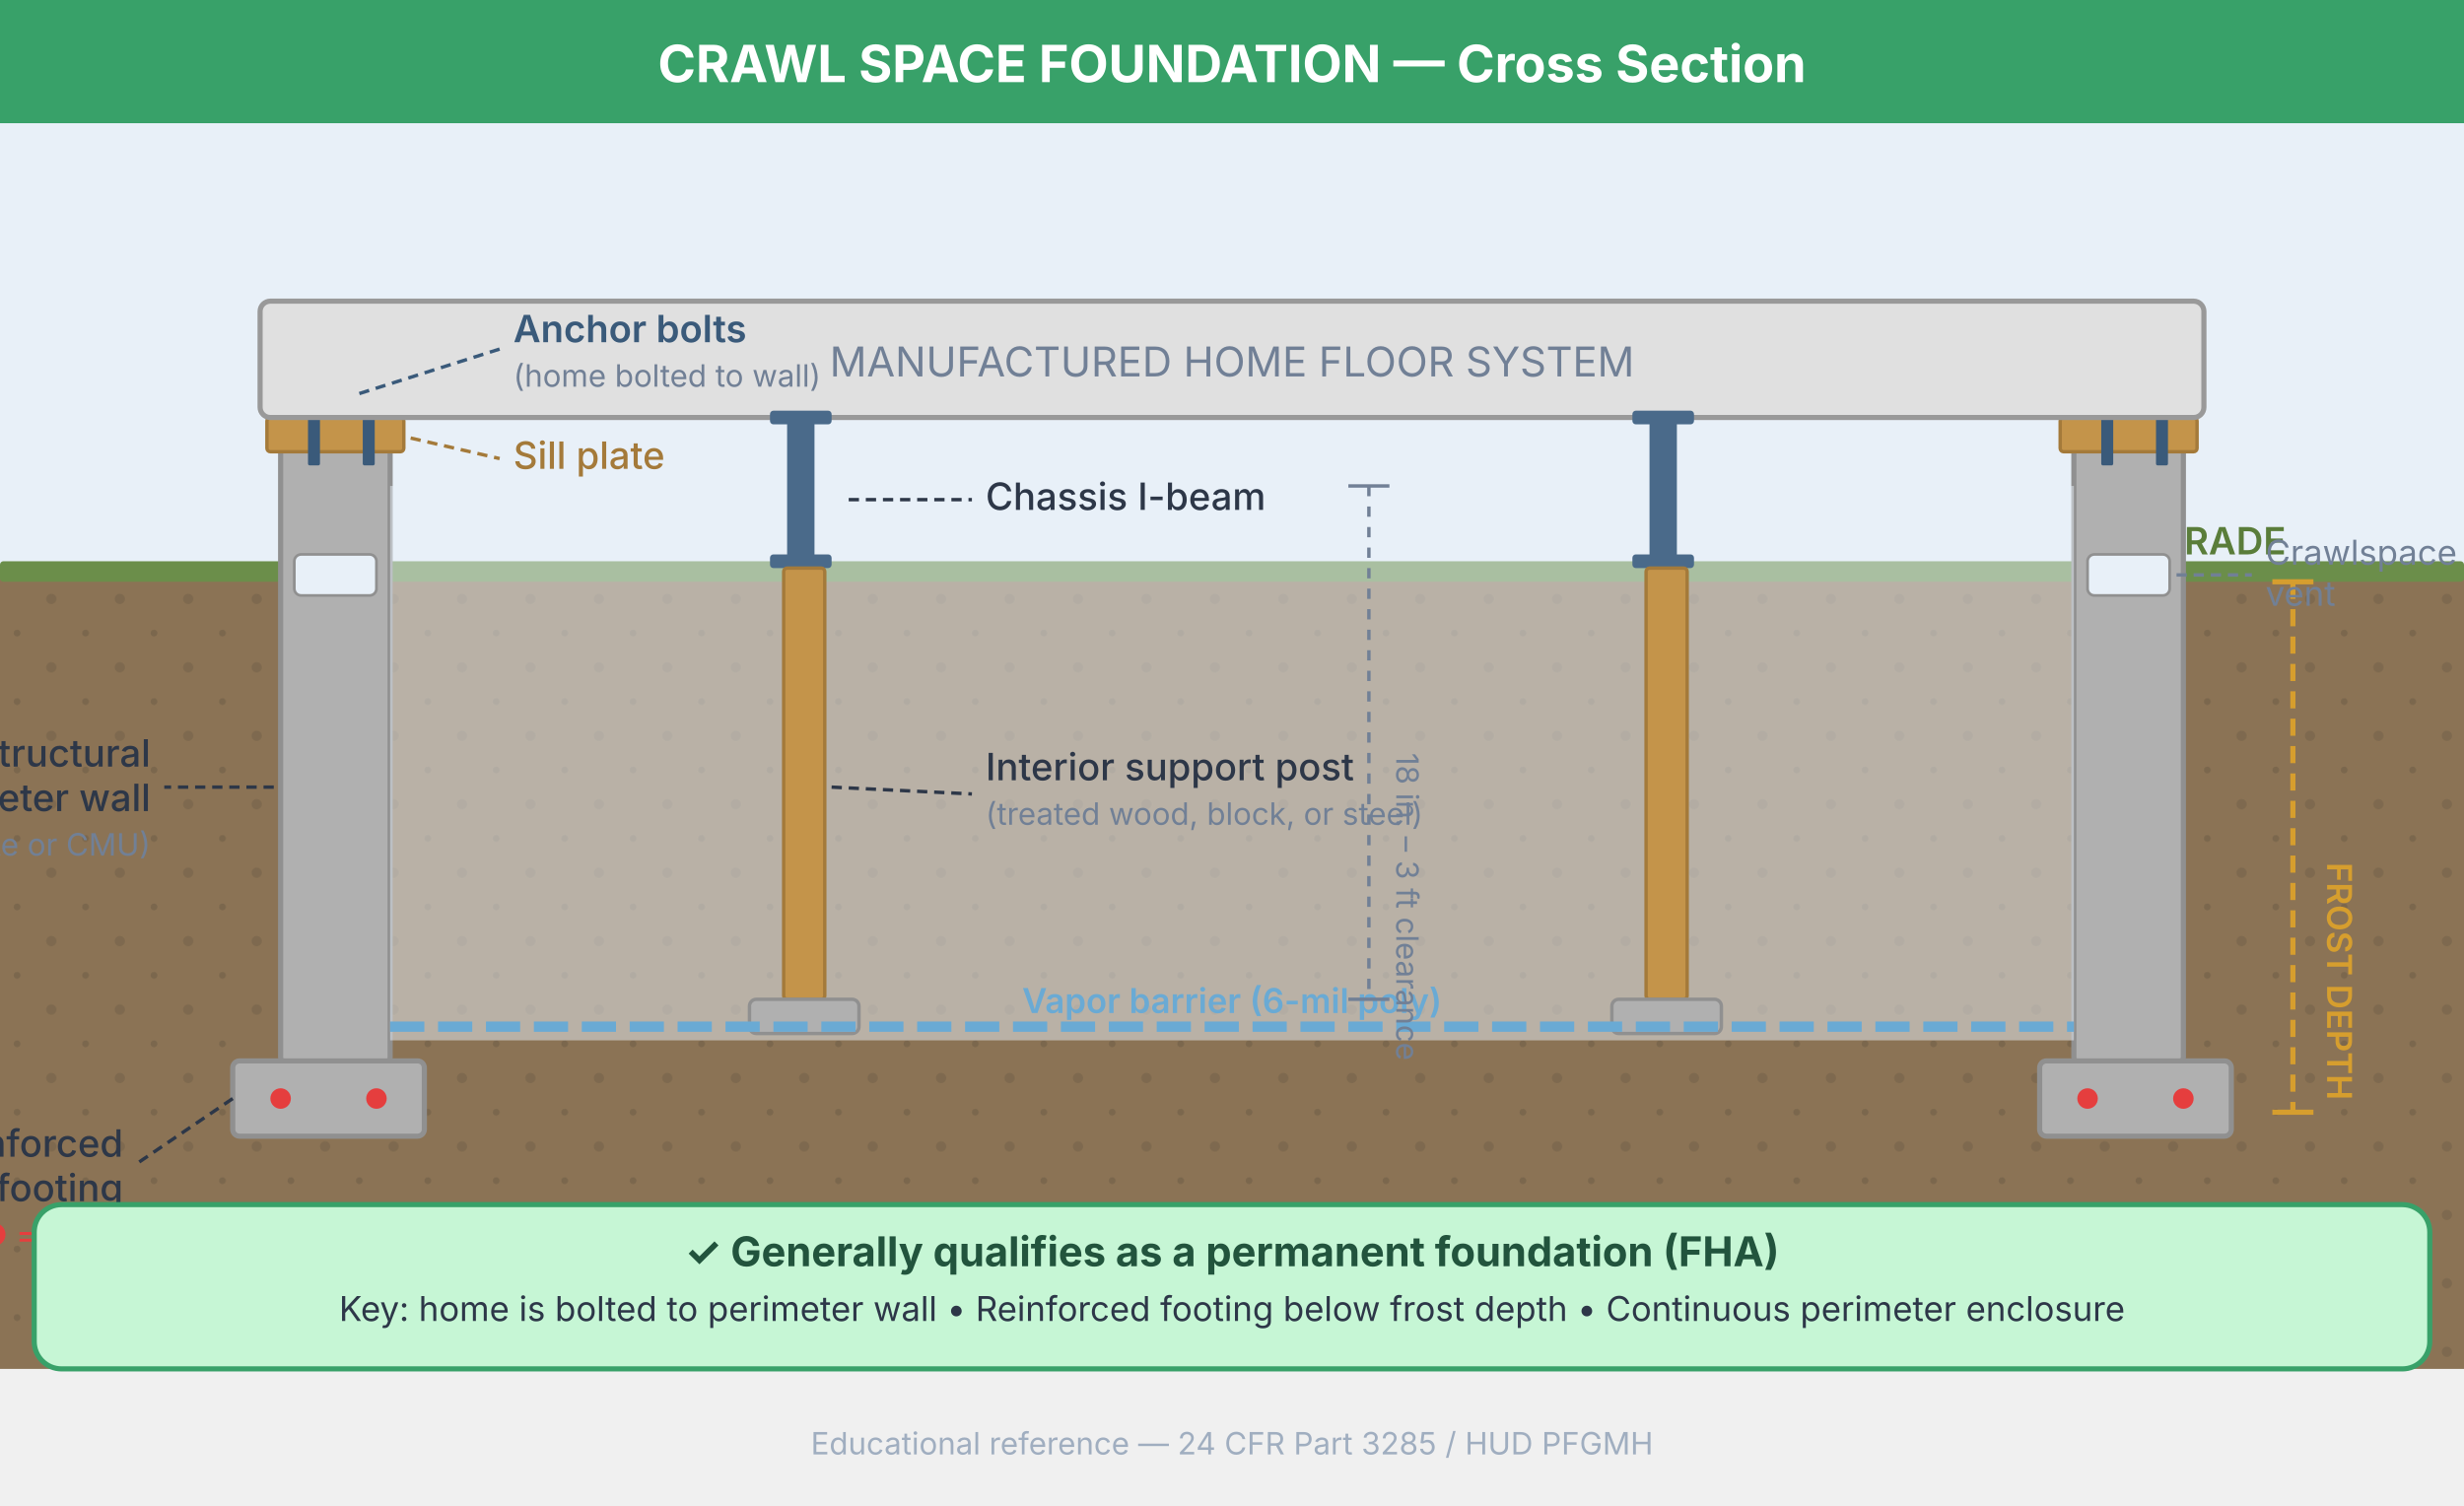
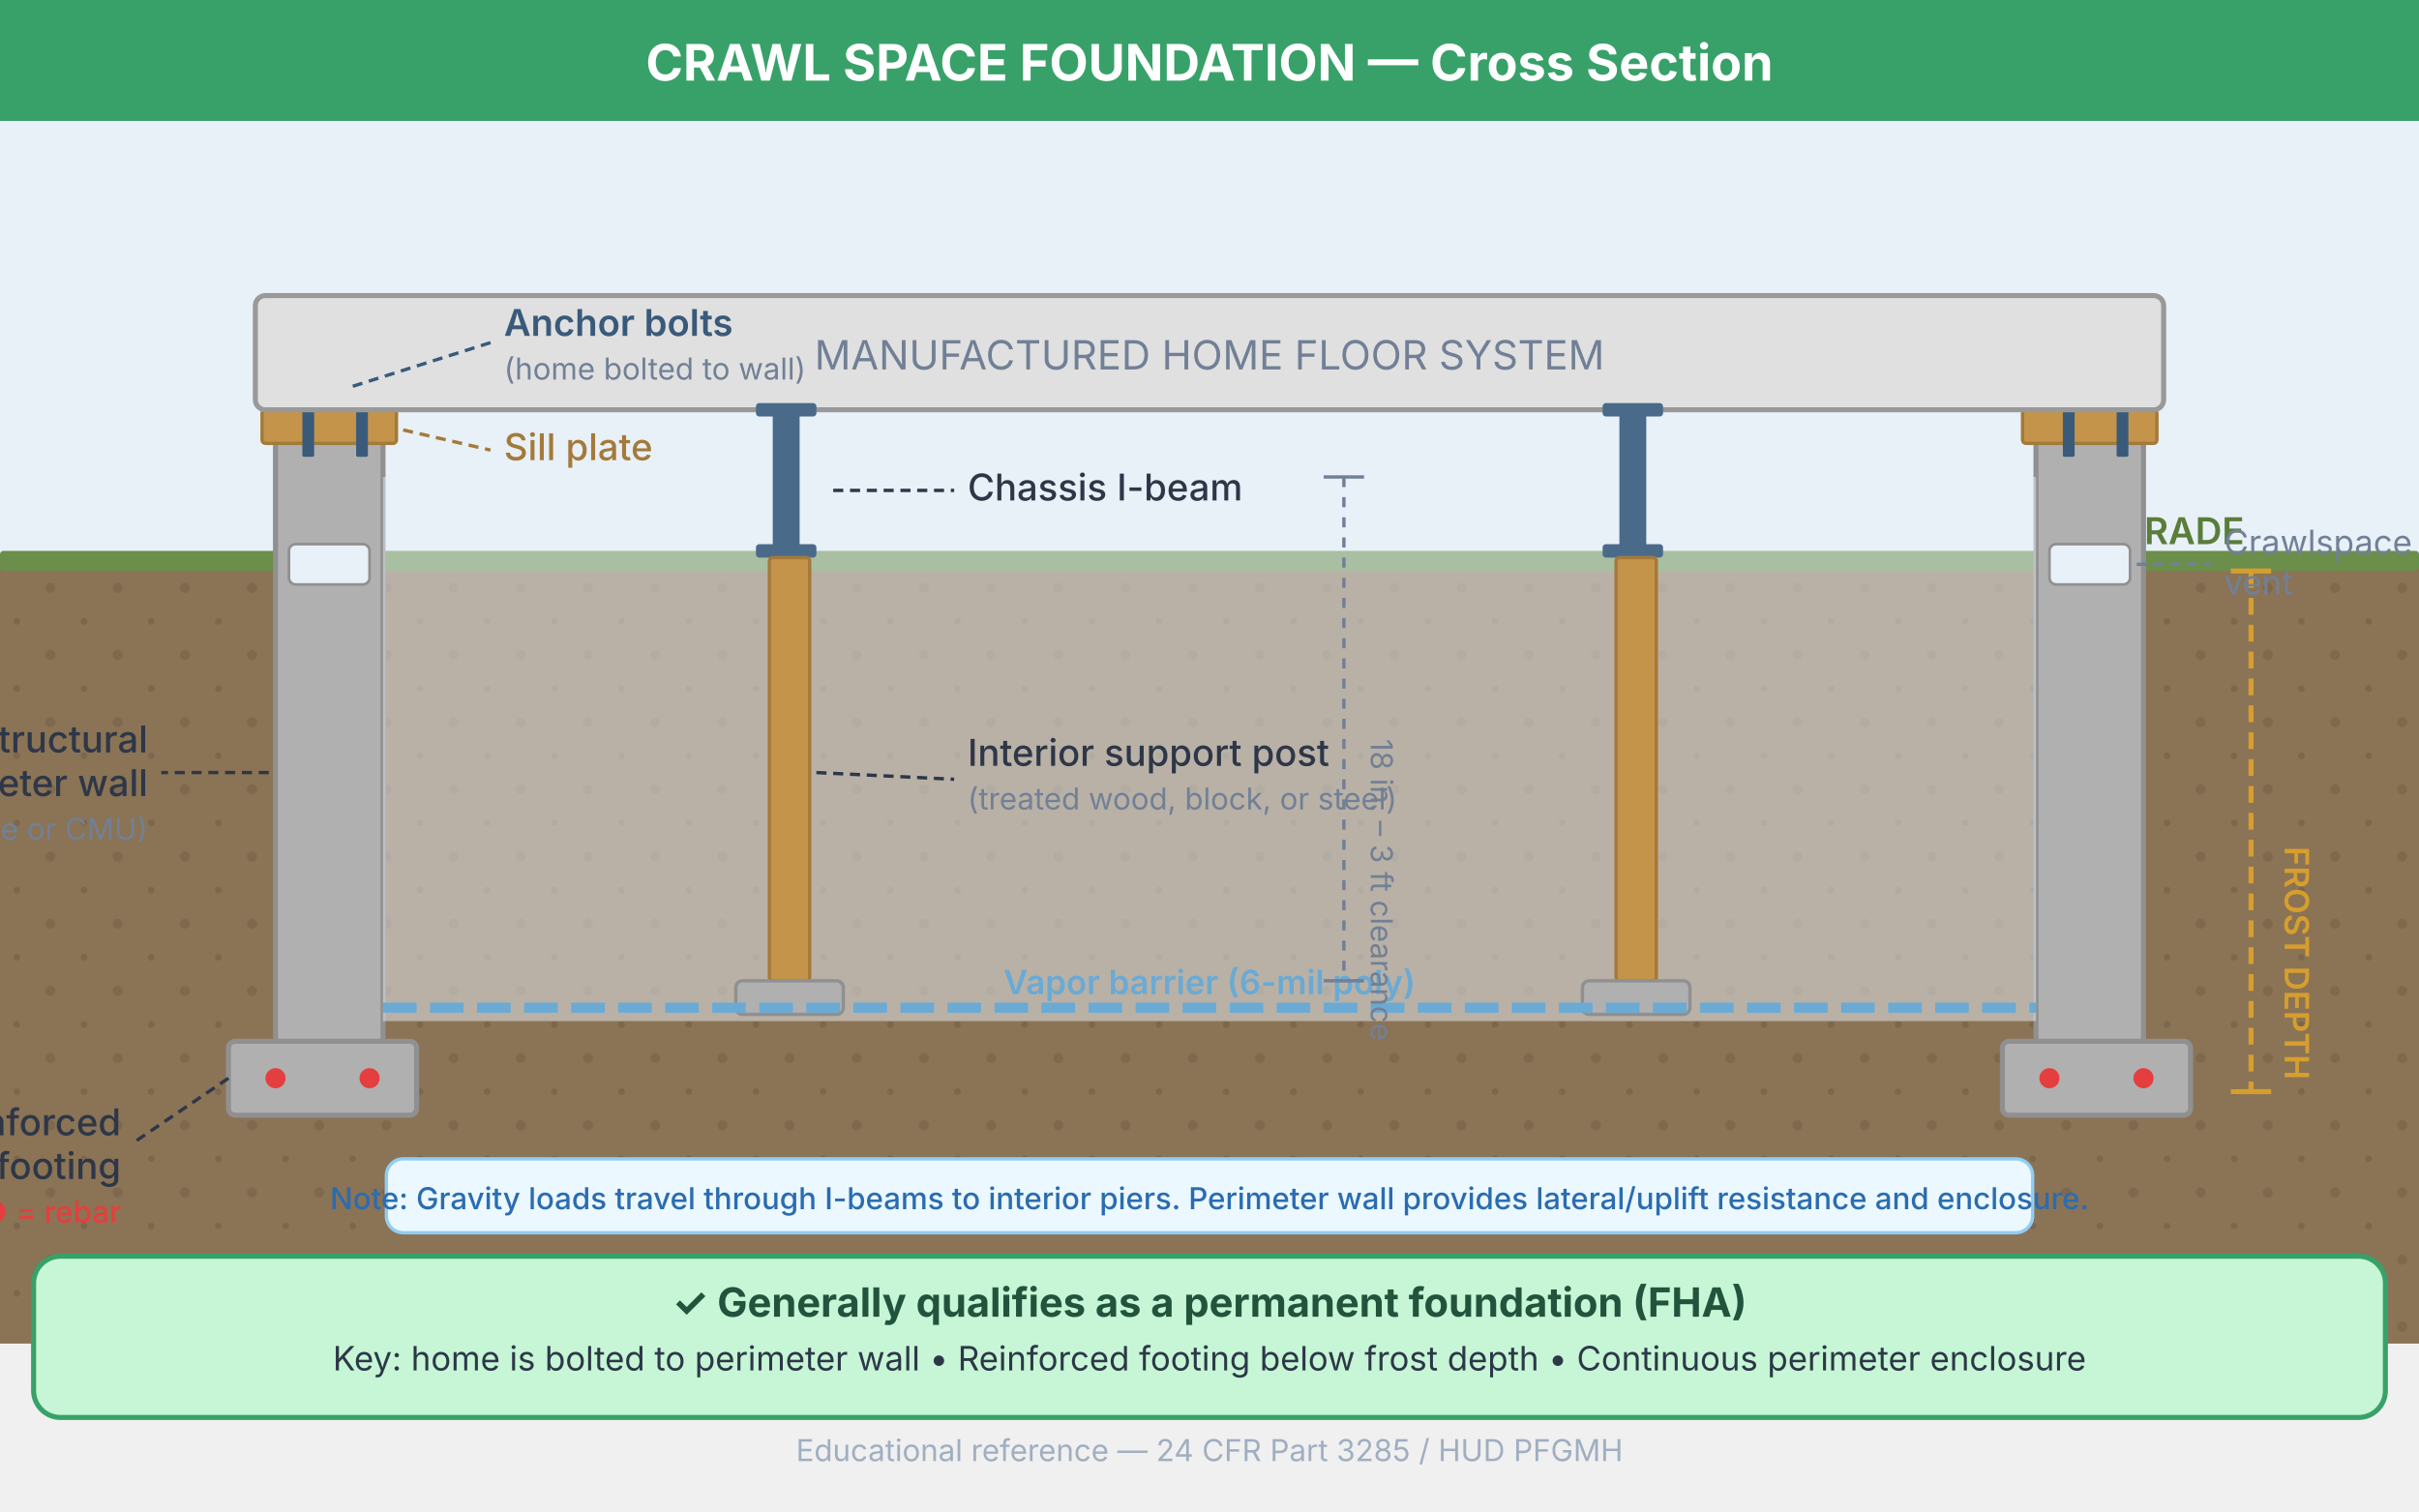
- <svg xmlns="http://www.w3.org/2000/svg" viewBox="0 0 720 440" font-family="system-ui, -apple-system, sans-serif">
+ <svg xmlns="http://www.w3.org/2000/svg" viewBox="0 0 720 450" font-family="system-ui, -apple-system, sans-serif">
  <defs>
    <pattern id="soil" patternUnits="userSpaceOnUse" width="20" height="20">
      <rect width="20" height="20" fill="#8B7355" />
      <circle cx="5" cy="5" r="1" fill="#6B5B45" opacity="0.5" />
      <circle cx="15" cy="15" r="1.5" fill="#6B5B45" opacity="0.4" />
    </pattern>
  </defs>
  <rect x="0" y="0" width="720" height="36" fill="#38A169" rx="0" />
  <text x="360" y="24" text-anchor="middle" fill="#FFF" font-size="15" font-weight="700">CRAWL SPACE FOUNDATION — Cross Section</text>
  <rect x="0" y="36" width="720" height="130" fill="#E8F0F8" />
  <rect x="0" y="166" width="720" height="234" fill="url(#soil)" />
  <rect x="0" y="164" width="720" height="6" fill="#6B8E4A" rx="1" />
  <text x="668" y="162" text-anchor="end" fill="#5A7D3A" font-size="11" font-weight="600">GRADE</text>
  <rect x="68" y="310" width="56" height="22" fill="#B0B0B0" stroke="#909090" stroke-width="1.5" rx="2" />
  <rect x="596" y="310" width="56" height="22" fill="#B0B0B0" stroke="#909090" stroke-width="1.5" rx="2" />
  <circle cx="82" cy="321" r="3" fill="#E53E3E" />
  <circle cx="110" cy="321" r="3" fill="#E53E3E" />
  <circle cx="610" cy="321" r="3" fill="#E53E3E" />
  <circle cx="638" cy="321" r="3" fill="#E53E3E" />
  <rect x="82" y="130" width="32" height="180" fill="#B0B0B0" stroke="#909090" stroke-width="1.5" rx="1" />
  <rect x="606" y="130" width="32" height="180" fill="#B0B0B0" stroke="#909090" stroke-width="1.5" rx="1" />
  <rect x="86" y="162" width="24" height="12" fill="#E8F0F8" stroke="#909090" stroke-width="0.8" rx="2" />
  <rect x="610" y="162" width="24" height="12" fill="#E8F0F8" stroke="#909090" stroke-width="0.8" rx="2" />
  <rect x="114" y="142" width="492" height="162" fill="#E8F0F8" opacity="0.5" />
  <rect x="78" y="122" width="40" height="10" fill="#C4944A" stroke="#A47A3A" stroke-width="1" rx="1" />
  <rect x="602" y="122" width="40" height="10" fill="#C4944A" stroke="#A47A3A" stroke-width="1" rx="1" />
  <rect x="90" y="116" width="3.5" height="20" fill="#3A5A7A" rx="0.5" />
  <rect x="86" y="113" width="11" height="5" fill="#3A5A7A" rx="1" />
  <rect x="106" y="116" width="3.5" height="20" fill="#3A5A7A" rx="0.5" />
  <rect x="102" y="113" width="11" height="5" fill="#3A5A7A" rx="1" />
  <rect x="614" y="116" width="3.5" height="20" fill="#3A5A7A" rx="0.5" />
  <rect x="610" y="113" width="11" height="5" fill="#3A5A7A" rx="1" />
  <rect x="630" y="116" width="3.5" height="20" fill="#3A5A7A" rx="0.5" />
  <rect x="626" y="113" width="11" height="5" fill="#3A5A7A" rx="1" />
  <rect x="76" y="88" width="568" height="34" fill="#E0E0E0" stroke="#999" stroke-width="1.5" rx="3" />
  <text x="360" y="110" text-anchor="middle" fill="#718096" font-size="12">MANUFACTURED HOME FLOOR SYSTEM</text>
  <rect x="230" y="122" width="8" height="42" fill="#4A6A8A" />
  <rect x="225" y="120" width="18" height="4" fill="#4A6A8A" rx="1" />
  <rect x="225" y="162" width="18" height="4" fill="#4A6A8A" rx="1" />
  <rect x="482" y="122" width="8" height="42" fill="#4A6A8A" />
  <rect x="477" y="120" width="18" height="4" fill="#4A6A8A" rx="1" />
  <rect x="477" y="162" width="18" height="4" fill="#4A6A8A" rx="1" />
  <rect x="229" y="166" width="12" height="126" fill="#C4944A" stroke="#A47A3A" stroke-width="1" rx="1" />
  <rect x="481" y="166" width="12" height="126" fill="#C4944A" stroke="#A47A3A" stroke-width="1" rx="1" />
  <rect x="219" y="292" width="32" height="10" fill="#B0B0B0" stroke="#909090" stroke-width="1" rx="2" />
  <rect x="471" y="292" width="32" height="10" fill="#B0B0B0" stroke="#909090" stroke-width="1" rx="2" />
  <line x1="114" y1="300" x2="606" y2="300" stroke="#6AAAD4" stroke-width="3" stroke-dasharray="10,4" />
  <line x1="670" y1="170" x2="670" y2="325" stroke="#D69E2E" stroke-width="1.5" stroke-dasharray="5,3" />
  <line x1="664" y1="170" x2="676" y2="170" stroke="#D69E2E" stroke-width="1.5" />
  <line x1="664" y1="325" x2="676" y2="325" stroke="#D69E2E" stroke-width="1.5" />
  <text x="680" y="252" fill="#D69E2E" font-size="10" font-weight="600" transform="rotate(90, 680, 252)">FROST DEPTH</text>
  <line x1="80" y1="230" x2="48" y2="230" stroke="#2D3748" stroke-width="1" stroke-dasharray="3,2" />
  <text x="44" y="224" text-anchor="end" fill="#2D3748" font-size="11" font-weight="500">Structural</text>
  <text x="44" y="237" text-anchor="end" fill="#2D3748" font-size="11" font-weight="500">perimeter wall</text>
  <text x="44" y="250" text-anchor="end" fill="#718096" font-size="9">(concrete or CMU)</text>
  <line x1="68" y1="321" x2="40" y2="340" stroke="#2D3748" stroke-width="1" stroke-dasharray="3,2" />
  <text x="36" y="338" text-anchor="end" fill="#2D3748" font-size="11" font-weight="500">Reinforced</text>
  <text x="36" y="351" text-anchor="end" fill="#2D3748" font-size="11" font-weight="500">concrete footing</text>
  <text x="36" y="364" text-anchor="end" fill="#E53E3E" font-size="9" font-weight="500">● = rebar</text>
  <line x1="105" y1="115" x2="146" y2="102" stroke="#3A5A7A" stroke-width="1" stroke-dasharray="3,2" />
  <text x="150" y="100" fill="#3A5A7A" font-size="11" font-weight="600">Anchor bolts</text>
  <text x="150" y="113" fill="#718096" font-size="9">(home bolted to wall)</text>
  <line x1="120" y1="128" x2="146" y2="134" stroke="#A47A3A" stroke-width="1" stroke-dasharray="3,2" />
  <text x="150" y="137" fill="#A47A3A" font-size="11" font-weight="500">Sill plate</text>
  <line x1="248" y1="146" x2="284" y2="146" stroke="#2D3748" stroke-width="1" stroke-dasharray="3,2" />
  <text x="288" y="149" fill="#2D3748" font-size="11" font-weight="500">Chassis I-beam</text>
  <line x1="243" y1="230" x2="284" y2="232" stroke="#2D3748" stroke-width="1" stroke-dasharray="3,2" />
  <text x="288" y="228" fill="#2D3748" font-size="11" font-weight="500">Interior support post</text>
  <text x="288" y="241" fill="#718096" font-size="9">(treated wood, block, or steel)</text>
  <line x1="636" y1="168" x2="658" y2="168" stroke="#718096" stroke-width="1" stroke-dasharray="3,2" />
  <text x="662" y="165" fill="#718096" font-size="10">Crawlspace</text>
  <text x="662" y="177" fill="#718096" font-size="10">vent</text>
  <text x="360" y="296" text-anchor="middle" fill="#6AAAD4" font-size="10" font-weight="600">Vapor barrier (6-mil poly)</text>
  <line x1="400" y1="142" x2="400" y2="292" stroke="#718096" stroke-width="1" stroke-dasharray="3,3" />
  <line x1="394" y1="142" x2="406" y2="142" stroke="#718096" stroke-width="1" />
  <line x1="394" y1="292" x2="406" y2="292" stroke="#718096" stroke-width="1" />
  <text x="408" y="220" fill="#718096" font-size="9" transform="rotate(90, 408, 220)">18 in. – 3 ft clearance</text>
-   <rect x="10" y="352" width="700" height="48" fill="#C6F6D5" stroke="#38A169" stroke-width="1.5" rx="8" />
-   <text x="360" y="370" text-anchor="middle" fill="#22543D" font-size="12" font-weight="700">✓  Generally qualifies as a permanent foundation (FHA)</text>
-   <text x="360" y="386" text-anchor="middle" fill="#2D3748" font-size="10">Key: home is bolted to perimeter wall  •  Reinforced footing below frost depth  •  Continuous perimeter enclosure</text>
-   <text x="360" y="425" text-anchor="middle" fill="#A0AEC0" font-size="9">Educational reference — 24 CFR Part 3285 / HUD PFGMH</text>
+   <rect x="115" y="345" width="490" height="22" fill="#EBF8FF" stroke="#90CDF4" stroke-width="1" rx="5" />
+   <text x="360" y="360" text-anchor="middle" fill="#2B6CB0" font-size="9" font-weight="500">Note: Gravity loads travel through I-beams to interior piers. Perimeter wall provides lateral/uplift resistance and enclosure.</text>
+   <rect x="10" y="374" width="700" height="48" fill="#C6F6D5" stroke="#38A169" stroke-width="1.5" rx="8" />
+   <text x="360" y="392" text-anchor="middle" fill="#22543D" font-size="12" font-weight="700">✓  Generally qualifies as a permanent foundation (FHA)</text>
+   <text x="360" y="408" text-anchor="middle" fill="#2D3748" font-size="10">Key: home is bolted to perimeter wall  •  Reinforced footing below frost depth  •  Continuous perimeter enclosure</text>
+   <text x="360" y="435" text-anchor="middle" fill="#A0AEC0" font-size="9">Educational reference — 24 CFR Part 3285 / HUD PFGMH</text>
</svg>
